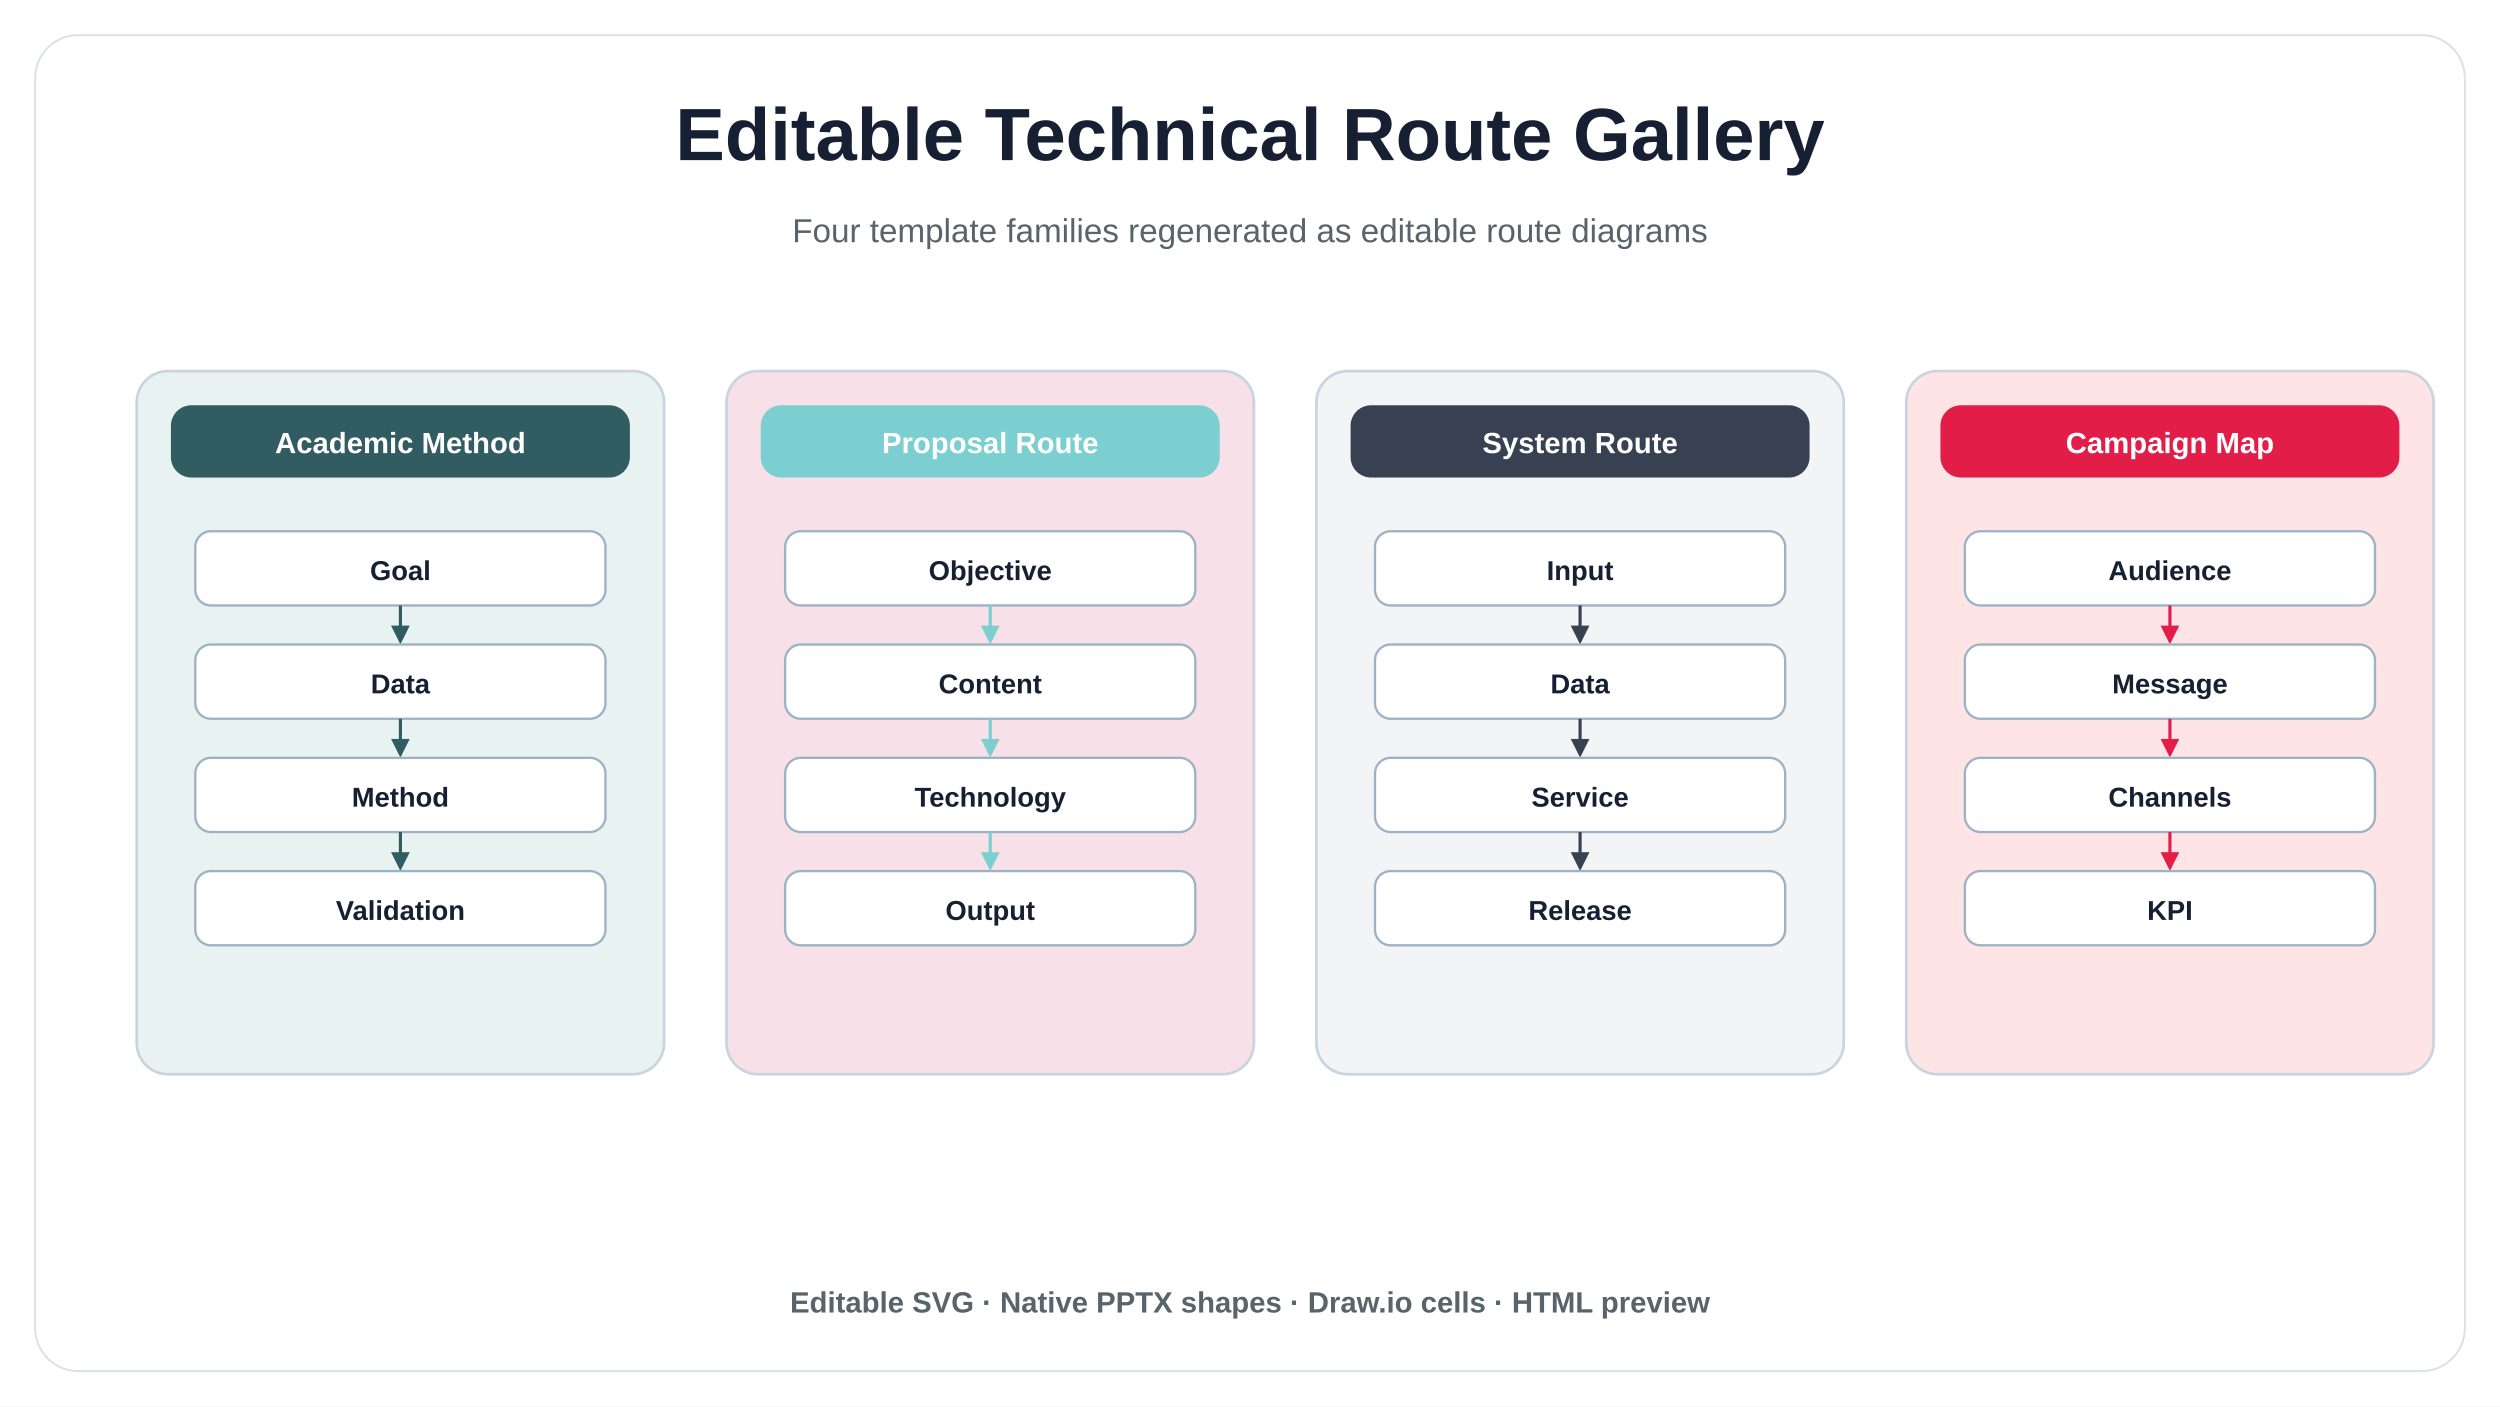
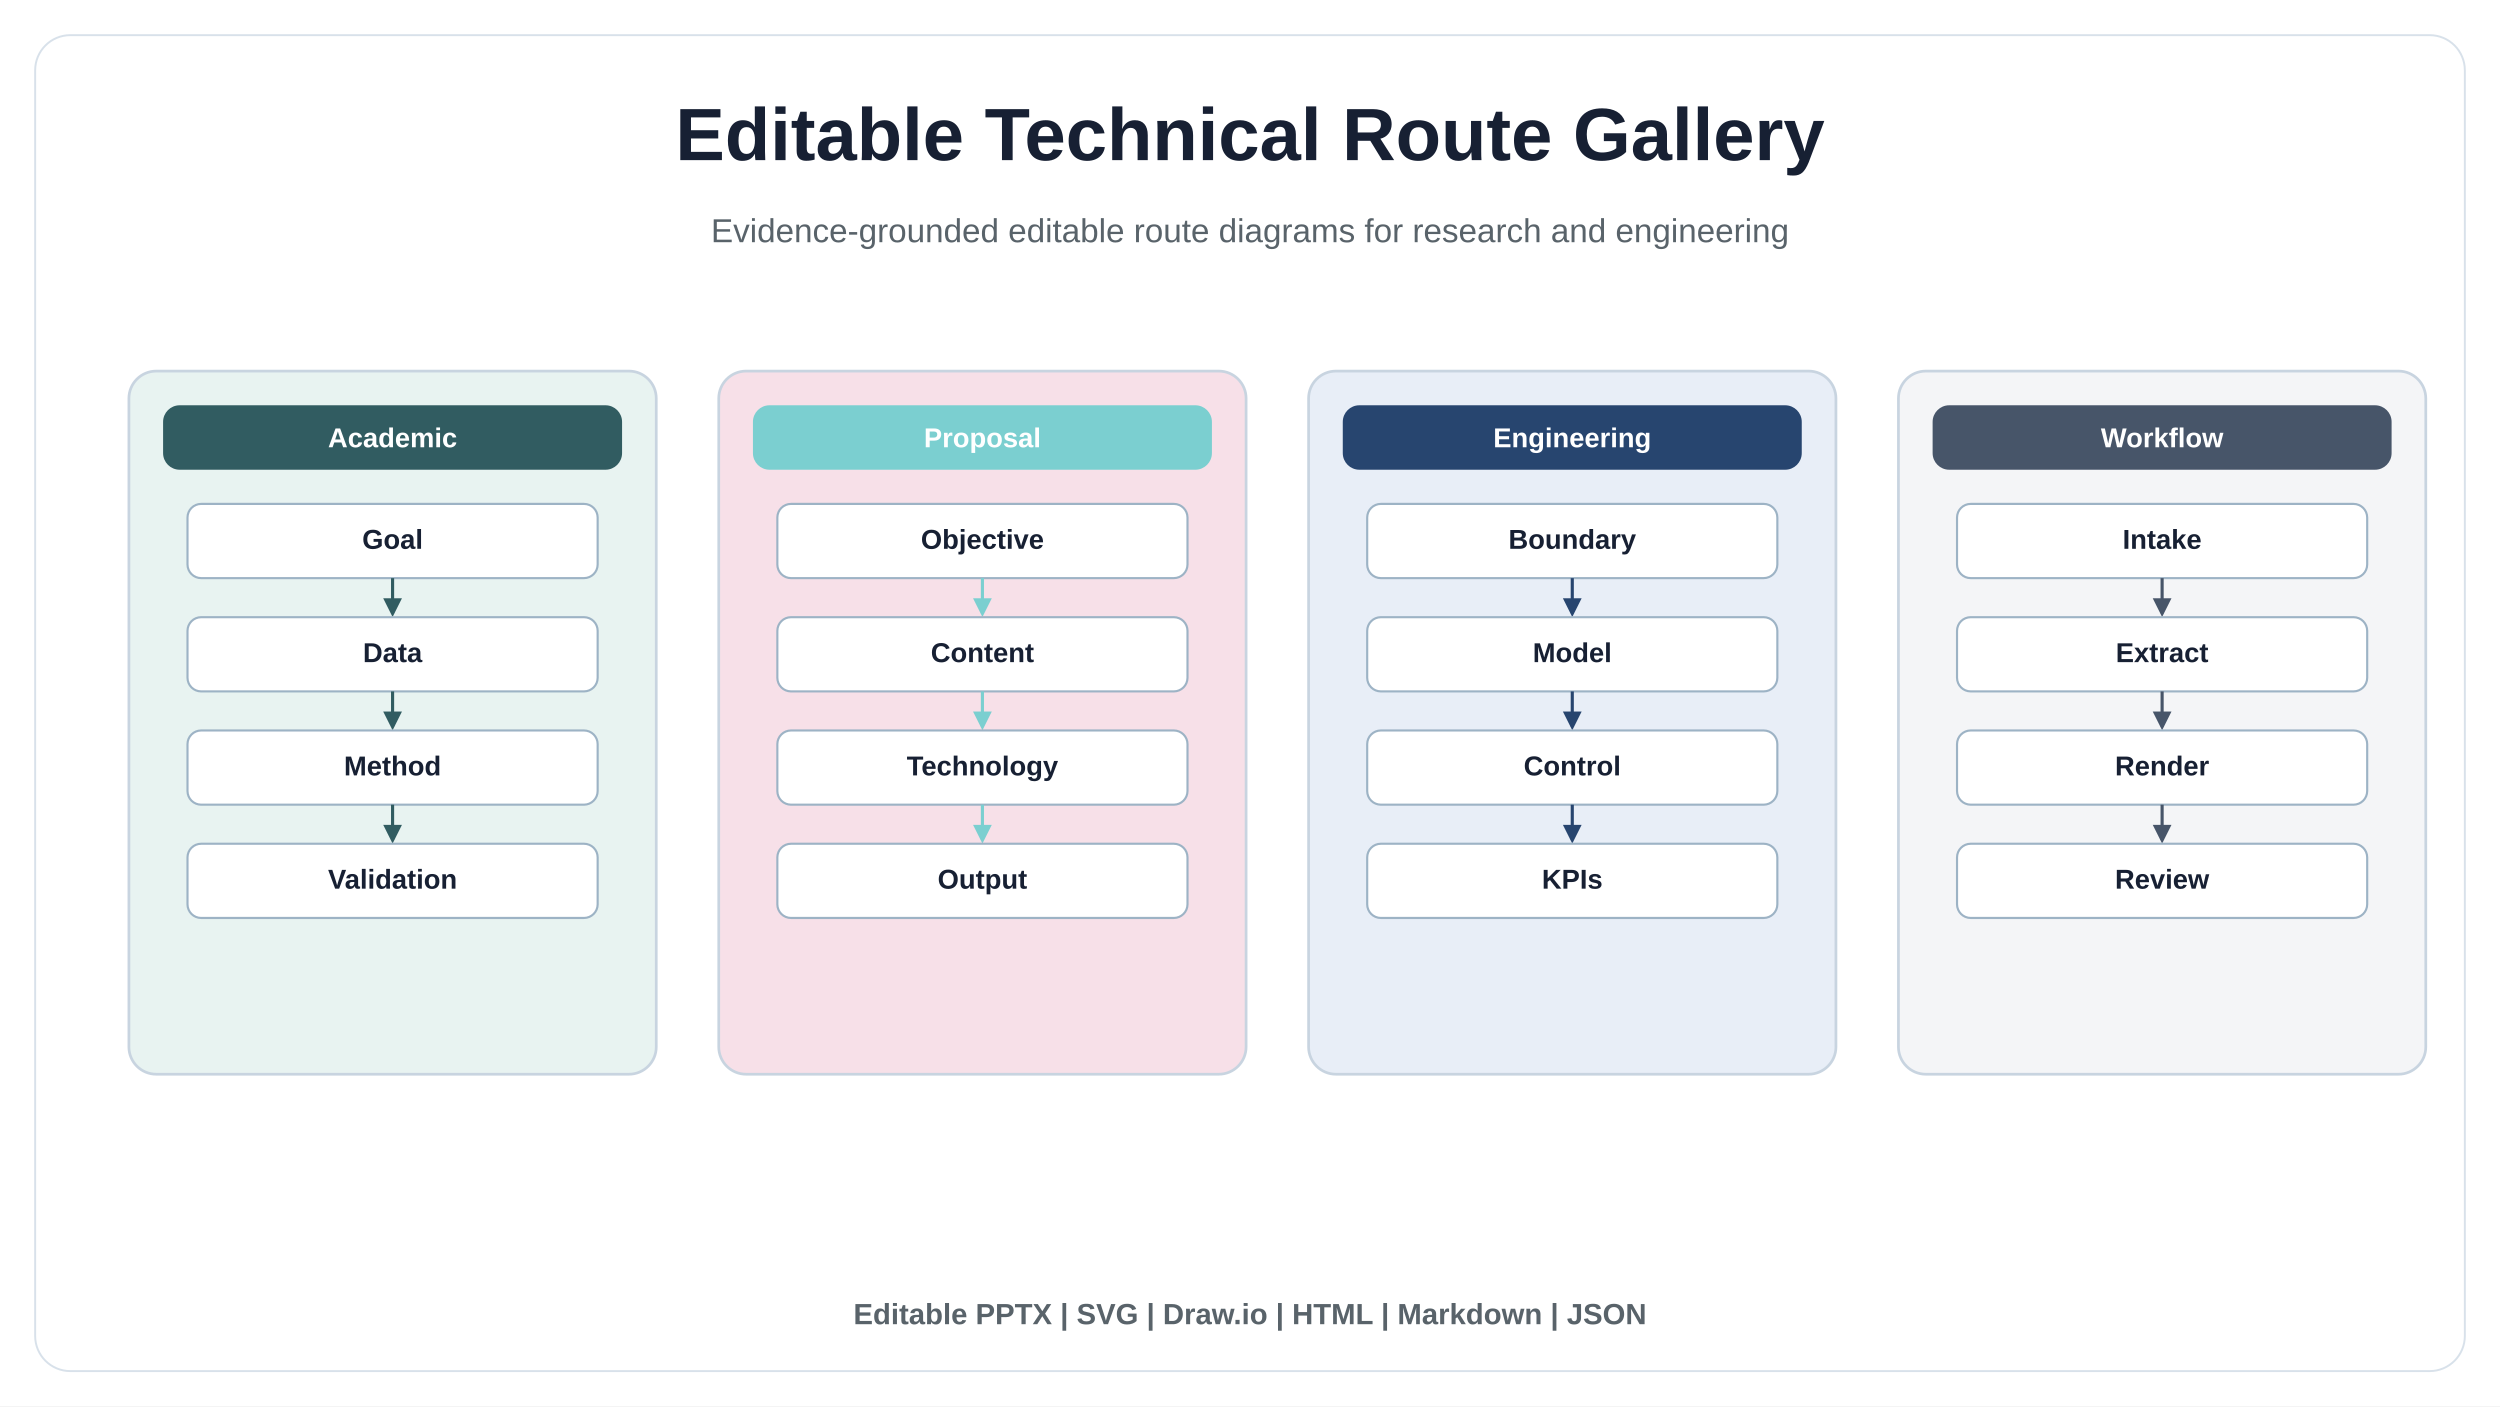
<svg xmlns="http://www.w3.org/2000/svg" width="1280" height="720" viewBox="0 0 1280 720">
  <rect width="100%" height="100%" fill="#FFFFFF" />
-   <rect x="18" y="18" width="1244" height="684" rx="22" fill="#FFFFFF" stroke="#D8E1EA" stroke-width="1" />
+   <rect x="18" y="18" width="1244" height="684" rx="18" fill="#FFFFFF" stroke="#D8E1EA" stroke-width="1" />
  <text x="640" y="82" text-anchor="middle" font-family="Arial, Helvetica, sans-serif" font-size="38" font-weight="700" fill="#172033">Editable Technical Route Gallery</text>
-   <text x="640" y="124" text-anchor="middle" font-family="Arial, Helvetica, sans-serif" font-size="17" font-weight="400" fill="#59636A">Four template families regenerated as editable route diagrams</text>
-   <rect x="70" y="190" width="270" height="360" rx="16" fill="#E8F3F1" stroke="#C8D4E0" stroke-width="1.4" />
-   <rect x="88" y="208" width="234" height="36" rx="10" fill="#315C61" stroke="#315C61" stroke-width="1" />
-   <text x="205.0" y="232" text-anchor="middle" font-family="Arial, Helvetica, sans-serif" font-size="15" font-weight="700" fill="#FFFFFF">Academic Method</text>
-   <rect x="100" y="272" width="210" height="38" rx="8" fill="#FFFFFF" stroke="#9DB3C5" stroke-width="1.2" />
-   <text x="205.0" y="297" text-anchor="middle" font-family="Arial, Helvetica, sans-serif" font-size="14" font-weight="600" fill="#172033">Goal</text>
-   <path d="M 205.0 310 L 205.0 328" stroke="#315C61" stroke-width="1.6" marker-end="url(#arrow0)" />
-   <rect x="100" y="330" width="210" height="38" rx="8" fill="#FFFFFF" stroke="#9DB3C5" stroke-width="1.2" />
-   <text x="205.0" y="355" text-anchor="middle" font-family="Arial, Helvetica, sans-serif" font-size="14" font-weight="600" fill="#172033">Data</text>
-   <path d="M 205.0 368 L 205.0 386" stroke="#315C61" stroke-width="1.6" marker-end="url(#arrow0)" />
-   <rect x="100" y="388" width="210" height="38" rx="8" fill="#FFFFFF" stroke="#9DB3C5" stroke-width="1.2" />
-   <text x="205.0" y="413" text-anchor="middle" font-family="Arial, Helvetica, sans-serif" font-size="14" font-weight="600" fill="#172033">Method</text>
-   <path d="M 205.0 426 L 205.0 444" stroke="#315C61" stroke-width="1.6" marker-end="url(#arrow0)" />
-   <rect x="100" y="446" width="210" height="38" rx="8" fill="#FFFFFF" stroke="#9DB3C5" stroke-width="1.2" />
-   <text x="205.0" y="471" text-anchor="middle" font-family="Arial, Helvetica, sans-serif" font-size="14" font-weight="600" fill="#172033">Validation</text>
+   <text x="640" y="124" text-anchor="middle" font-family="Arial, Helvetica, sans-serif" font-size="17" font-weight="400" fill="#59636A">Evidence-grounded editable route diagrams for research and engineering</text>
+   <rect x="66" y="190" width="270" height="360" rx="14" fill="#E8F3F1" stroke="#C8D4E0" stroke-width="1.4" />
+   <rect x="84" y="208" width="234" height="32" rx="8" fill="#315C61" stroke="#315C61" stroke-width="1" />
+   <text x="201.0" y="229" text-anchor="middle" font-family="Arial, Helvetica, sans-serif" font-size="14" font-weight="700" fill="#FFFFFF">Academic</text>
+   <rect x="96" y="258" width="210" height="38" rx="7" fill="#FFFFFF" stroke="#9DB3C5" stroke-width="1.1" />
+   <text x="201.0" y="281.0" text-anchor="middle" font-family="Arial, Helvetica, sans-serif" font-size="14" font-weight="600" fill="#172033">Goal</text>
+   <path d="M 201.0 296 L 201.0 314" stroke="#315C61" stroke-width="1.6" marker-end="url(#arrow0)" />
+   <rect x="96" y="316" width="210" height="38" rx="7" fill="#FFFFFF" stroke="#9DB3C5" stroke-width="1.1" />
+   <text x="201.0" y="339.0" text-anchor="middle" font-family="Arial, Helvetica, sans-serif" font-size="14" font-weight="600" fill="#172033">Data</text>
+   <path d="M 201.0 354 L 201.0 372" stroke="#315C61" stroke-width="1.6" marker-end="url(#arrow0)" />
+   <rect x="96" y="374" width="210" height="38" rx="7" fill="#FFFFFF" stroke="#9DB3C5" stroke-width="1.1" />
+   <text x="201.0" y="397.0" text-anchor="middle" font-family="Arial, Helvetica, sans-serif" font-size="14" font-weight="600" fill="#172033">Method</text>
+   <path d="M 201.0 412 L 201.0 430" stroke="#315C61" stroke-width="1.6" marker-end="url(#arrow0)" />
+   <rect x="96" y="432" width="210" height="38" rx="7" fill="#FFFFFF" stroke="#9DB3C5" stroke-width="1.1" />
+   <text x="201.0" y="455.0" text-anchor="middle" font-family="Arial, Helvetica, sans-serif" font-size="14" font-weight="600" fill="#172033">Validation</text>
  <defs>
    <marker id="arrow0" viewBox="0 0 10 10" refX="8" refY="5" markerWidth="6" markerHeight="6" orient="auto">
      <path d="M 0 0 L 10 5 L 0 10 z" fill="#315C61" />
    </marker>
  </defs>
-   <rect x="372" y="190" width="270" height="360" rx="16" fill="#F7E0E8" stroke="#C8D4E0" stroke-width="1.4" />
-   <rect x="390" y="208" width="234" height="36" rx="10" fill="#7BCFD0" stroke="#7BCFD0" stroke-width="1" />
-   <text x="507.0" y="232" text-anchor="middle" font-family="Arial, Helvetica, sans-serif" font-size="15" font-weight="700" fill="#FFFFFF">Proposal Route</text>
-   <rect x="402" y="272" width="210" height="38" rx="8" fill="#FFFFFF" stroke="#9DB3C5" stroke-width="1.2" />
-   <text x="507.0" y="297" text-anchor="middle" font-family="Arial, Helvetica, sans-serif" font-size="14" font-weight="600" fill="#172033">Objective</text>
-   <path d="M 507.0 310 L 507.0 328" stroke="#7BCFD0" stroke-width="1.6" marker-end="url(#arrow1)" />
-   <rect x="402" y="330" width="210" height="38" rx="8" fill="#FFFFFF" stroke="#9DB3C5" stroke-width="1.2" />
-   <text x="507.0" y="355" text-anchor="middle" font-family="Arial, Helvetica, sans-serif" font-size="14" font-weight="600" fill="#172033">Content</text>
-   <path d="M 507.0 368 L 507.0 386" stroke="#7BCFD0" stroke-width="1.6" marker-end="url(#arrow1)" />
-   <rect x="402" y="388" width="210" height="38" rx="8" fill="#FFFFFF" stroke="#9DB3C5" stroke-width="1.2" />
-   <text x="507.0" y="413" text-anchor="middle" font-family="Arial, Helvetica, sans-serif" font-size="14" font-weight="600" fill="#172033">Technology</text>
-   <path d="M 507.0 426 L 507.0 444" stroke="#7BCFD0" stroke-width="1.6" marker-end="url(#arrow1)" />
-   <rect x="402" y="446" width="210" height="38" rx="8" fill="#FFFFFF" stroke="#9DB3C5" stroke-width="1.2" />
-   <text x="507.0" y="471" text-anchor="middle" font-family="Arial, Helvetica, sans-serif" font-size="14" font-weight="600" fill="#172033">Output</text>
+   <rect x="368" y="190" width="270" height="360" rx="14" fill="#F7E0E8" stroke="#C8D4E0" stroke-width="1.4" />
+   <rect x="386" y="208" width="234" height="32" rx="8" fill="#7BCFD0" stroke="#7BCFD0" stroke-width="1" />
+   <text x="503.0" y="229" text-anchor="middle" font-family="Arial, Helvetica, sans-serif" font-size="14" font-weight="700" fill="#FFFFFF">Proposal</text>
+   <rect x="398" y="258" width="210" height="38" rx="7" fill="#FFFFFF" stroke="#9DB3C5" stroke-width="1.1" />
+   <text x="503.0" y="281.0" text-anchor="middle" font-family="Arial, Helvetica, sans-serif" font-size="14" font-weight="600" fill="#172033">Objective</text>
+   <path d="M 503.0 296 L 503.0 314" stroke="#7BCFD0" stroke-width="1.6" marker-end="url(#arrow1)" />
+   <rect x="398" y="316" width="210" height="38" rx="7" fill="#FFFFFF" stroke="#9DB3C5" stroke-width="1.1" />
+   <text x="503.0" y="339.0" text-anchor="middle" font-family="Arial, Helvetica, sans-serif" font-size="14" font-weight="600" fill="#172033">Content</text>
+   <path d="M 503.0 354 L 503.0 372" stroke="#7BCFD0" stroke-width="1.6" marker-end="url(#arrow1)" />
+   <rect x="398" y="374" width="210" height="38" rx="7" fill="#FFFFFF" stroke="#9DB3C5" stroke-width="1.1" />
+   <text x="503.0" y="397.0" text-anchor="middle" font-family="Arial, Helvetica, sans-serif" font-size="14" font-weight="600" fill="#172033">Technology</text>
+   <path d="M 503.0 412 L 503.0 430" stroke="#7BCFD0" stroke-width="1.6" marker-end="url(#arrow1)" />
+   <rect x="398" y="432" width="210" height="38" rx="7" fill="#FFFFFF" stroke="#9DB3C5" stroke-width="1.1" />
+   <text x="503.0" y="455.0" text-anchor="middle" font-family="Arial, Helvetica, sans-serif" font-size="14" font-weight="600" fill="#172033">Output</text>
  <defs>
    <marker id="arrow1" viewBox="0 0 10 10" refX="8" refY="5" markerWidth="6" markerHeight="6" orient="auto">
      <path d="M 0 0 L 10 5 L 0 10 z" fill="#7BCFD0" />
    </marker>
  </defs>
-   <rect x="674" y="190" width="270" height="360" rx="16" fill="#F3F4F6" stroke="#C8D4E0" stroke-width="1.4" />
-   <rect x="692" y="208" width="234" height="36" rx="10" fill="#374151" stroke="#374151" stroke-width="1" />
-   <text x="809.0" y="232" text-anchor="middle" font-family="Arial, Helvetica, sans-serif" font-size="15" font-weight="700" fill="#FFFFFF">System Route</text>
-   <rect x="704" y="272" width="210" height="38" rx="8" fill="#FFFFFF" stroke="#9DB3C5" stroke-width="1.2" />
-   <text x="809.0" y="297" text-anchor="middle" font-family="Arial, Helvetica, sans-serif" font-size="14" font-weight="600" fill="#172033">Input</text>
-   <path d="M 809.0 310 L 809.0 328" stroke="#374151" stroke-width="1.6" marker-end="url(#arrow2)" />
-   <rect x="704" y="330" width="210" height="38" rx="8" fill="#FFFFFF" stroke="#9DB3C5" stroke-width="1.2" />
-   <text x="809.0" y="355" text-anchor="middle" font-family="Arial, Helvetica, sans-serif" font-size="14" font-weight="600" fill="#172033">Data</text>
-   <path d="M 809.0 368 L 809.0 386" stroke="#374151" stroke-width="1.6" marker-end="url(#arrow2)" />
-   <rect x="704" y="388" width="210" height="38" rx="8" fill="#FFFFFF" stroke="#9DB3C5" stroke-width="1.2" />
-   <text x="809.0" y="413" text-anchor="middle" font-family="Arial, Helvetica, sans-serif" font-size="14" font-weight="600" fill="#172033">Service</text>
-   <path d="M 809.0 426 L 809.0 444" stroke="#374151" stroke-width="1.6" marker-end="url(#arrow2)" />
-   <rect x="704" y="446" width="210" height="38" rx="8" fill="#FFFFFF" stroke="#9DB3C5" stroke-width="1.2" />
-   <text x="809.0" y="471" text-anchor="middle" font-family="Arial, Helvetica, sans-serif" font-size="14" font-weight="600" fill="#172033">Release</text>
+   <rect x="670" y="190" width="270" height="360" rx="14" fill="#E8EEF7" stroke="#C8D4E0" stroke-width="1.4" />
+   <rect x="688" y="208" width="234" height="32" rx="8" fill="#27456F" stroke="#27456F" stroke-width="1" />
+   <text x="805.0" y="229" text-anchor="middle" font-family="Arial, Helvetica, sans-serif" font-size="14" font-weight="700" fill="#FFFFFF">Engineering</text>
+   <rect x="700" y="258" width="210" height="38" rx="7" fill="#FFFFFF" stroke="#9DB3C5" stroke-width="1.1" />
+   <text x="805.0" y="281.0" text-anchor="middle" font-family="Arial, Helvetica, sans-serif" font-size="14" font-weight="600" fill="#172033">Boundary</text>
+   <path d="M 805.0 296 L 805.0 314" stroke="#27456F" stroke-width="1.6" marker-end="url(#arrow2)" />
+   <rect x="700" y="316" width="210" height="38" rx="7" fill="#FFFFFF" stroke="#9DB3C5" stroke-width="1.1" />
+   <text x="805.0" y="339.0" text-anchor="middle" font-family="Arial, Helvetica, sans-serif" font-size="14" font-weight="600" fill="#172033">Model</text>
+   <path d="M 805.0 354 L 805.0 372" stroke="#27456F" stroke-width="1.6" marker-end="url(#arrow2)" />
+   <rect x="700" y="374" width="210" height="38" rx="7" fill="#FFFFFF" stroke="#9DB3C5" stroke-width="1.1" />
+   <text x="805.0" y="397.0" text-anchor="middle" font-family="Arial, Helvetica, sans-serif" font-size="14" font-weight="600" fill="#172033">Control</text>
+   <path d="M 805.0 412 L 805.0 430" stroke="#27456F" stroke-width="1.6" marker-end="url(#arrow2)" />
+   <rect x="700" y="432" width="210" height="38" rx="7" fill="#FFFFFF" stroke="#9DB3C5" stroke-width="1.1" />
+   <text x="805.0" y="455.0" text-anchor="middle" font-family="Arial, Helvetica, sans-serif" font-size="14" font-weight="600" fill="#172033">KPIs</text>
  <defs>
    <marker id="arrow2" viewBox="0 0 10 10" refX="8" refY="5" markerWidth="6" markerHeight="6" orient="auto">
-       <path d="M 0 0 L 10 5 L 0 10 z" fill="#374151" />
+       <path d="M 0 0 L 10 5 L 0 10 z" fill="#27456F" />
    </marker>
  </defs>
-   <rect x="976" y="190" width="270" height="360" rx="16" fill="#FFE4E6" stroke="#C8D4E0" stroke-width="1.4" />
-   <rect x="994" y="208" width="234" height="36" rx="10" fill="#E11D48" stroke="#E11D48" stroke-width="1" />
-   <text x="1111.0" y="232" text-anchor="middle" font-family="Arial, Helvetica, sans-serif" font-size="15" font-weight="700" fill="#FFFFFF">Campaign Map</text>
-   <rect x="1006" y="272" width="210" height="38" rx="8" fill="#FFFFFF" stroke="#9DB3C5" stroke-width="1.2" />
-   <text x="1111.0" y="297" text-anchor="middle" font-family="Arial, Helvetica, sans-serif" font-size="14" font-weight="600" fill="#172033">Audience</text>
-   <path d="M 1111.0 310 L 1111.0 328" stroke="#E11D48" stroke-width="1.6" marker-end="url(#arrow3)" />
-   <rect x="1006" y="330" width="210" height="38" rx="8" fill="#FFFFFF" stroke="#9DB3C5" stroke-width="1.2" />
-   <text x="1111.0" y="355" text-anchor="middle" font-family="Arial, Helvetica, sans-serif" font-size="14" font-weight="600" fill="#172033">Message</text>
-   <path d="M 1111.0 368 L 1111.0 386" stroke="#E11D48" stroke-width="1.6" marker-end="url(#arrow3)" />
-   <rect x="1006" y="388" width="210" height="38" rx="8" fill="#FFFFFF" stroke="#9DB3C5" stroke-width="1.2" />
-   <text x="1111.0" y="413" text-anchor="middle" font-family="Arial, Helvetica, sans-serif" font-size="14" font-weight="600" fill="#172033">Channels</text>
-   <path d="M 1111.0 426 L 1111.0 444" stroke="#E11D48" stroke-width="1.6" marker-end="url(#arrow3)" />
-   <rect x="1006" y="446" width="210" height="38" rx="8" fill="#FFFFFF" stroke="#9DB3C5" stroke-width="1.2" />
-   <text x="1111.0" y="471" text-anchor="middle" font-family="Arial, Helvetica, sans-serif" font-size="14" font-weight="600" fill="#172033">KPI</text>
+   <rect x="972" y="190" width="270" height="360" rx="14" fill="#F4F5F7" stroke="#C8D4E0" stroke-width="1.4" />
+   <rect x="990" y="208" width="234" height="32" rx="8" fill="#475569" stroke="#475569" stroke-width="1" />
+   <text x="1107.0" y="229" text-anchor="middle" font-family="Arial, Helvetica, sans-serif" font-size="14" font-weight="700" fill="#FFFFFF">Workflow</text>
+   <rect x="1002" y="258" width="210" height="38" rx="7" fill="#FFFFFF" stroke="#9DB3C5" stroke-width="1.1" />
+   <text x="1107.0" y="281.0" text-anchor="middle" font-family="Arial, Helvetica, sans-serif" font-size="14" font-weight="600" fill="#172033">Intake</text>
+   <path d="M 1107.0 296 L 1107.0 314" stroke="#475569" stroke-width="1.6" marker-end="url(#arrow3)" />
+   <rect x="1002" y="316" width="210" height="38" rx="7" fill="#FFFFFF" stroke="#9DB3C5" stroke-width="1.1" />
+   <text x="1107.0" y="339.0" text-anchor="middle" font-family="Arial, Helvetica, sans-serif" font-size="14" font-weight="600" fill="#172033">Extract</text>
+   <path d="M 1107.0 354 L 1107.0 372" stroke="#475569" stroke-width="1.6" marker-end="url(#arrow3)" />
+   <rect x="1002" y="374" width="210" height="38" rx="7" fill="#FFFFFF" stroke="#9DB3C5" stroke-width="1.1" />
+   <text x="1107.0" y="397.0" text-anchor="middle" font-family="Arial, Helvetica, sans-serif" font-size="14" font-weight="600" fill="#172033">Render</text>
+   <path d="M 1107.0 412 L 1107.0 430" stroke="#475569" stroke-width="1.6" marker-end="url(#arrow3)" />
+   <rect x="1002" y="432" width="210" height="38" rx="7" fill="#FFFFFF" stroke="#9DB3C5" stroke-width="1.1" />
+   <text x="1107.0" y="455.0" text-anchor="middle" font-family="Arial, Helvetica, sans-serif" font-size="14" font-weight="600" fill="#172033">Review</text>
  <defs>
    <marker id="arrow3" viewBox="0 0 10 10" refX="8" refY="5" markerWidth="6" markerHeight="6" orient="auto">
-       <path d="M 0 0 L 10 5 L 0 10 z" fill="#E11D48" />
+       <path d="M 0 0 L 10 5 L 0 10 z" fill="#475569" />
    </marker>
  </defs>
-   <text x="640" y="672" text-anchor="middle" font-family="Arial, Helvetica, sans-serif" font-size="15" font-weight="600" fill="#59636A">Editable SVG · Native PPTX shapes · Draw.io cells · HTML preview</text>
+   <text x="640" y="678" text-anchor="middle" font-family="Arial, Helvetica, sans-serif" font-size="15" font-weight="600" fill="#59636A">Editable PPTX | SVG | Draw.io | HTML | Markdown | JSON</text>
</svg>
